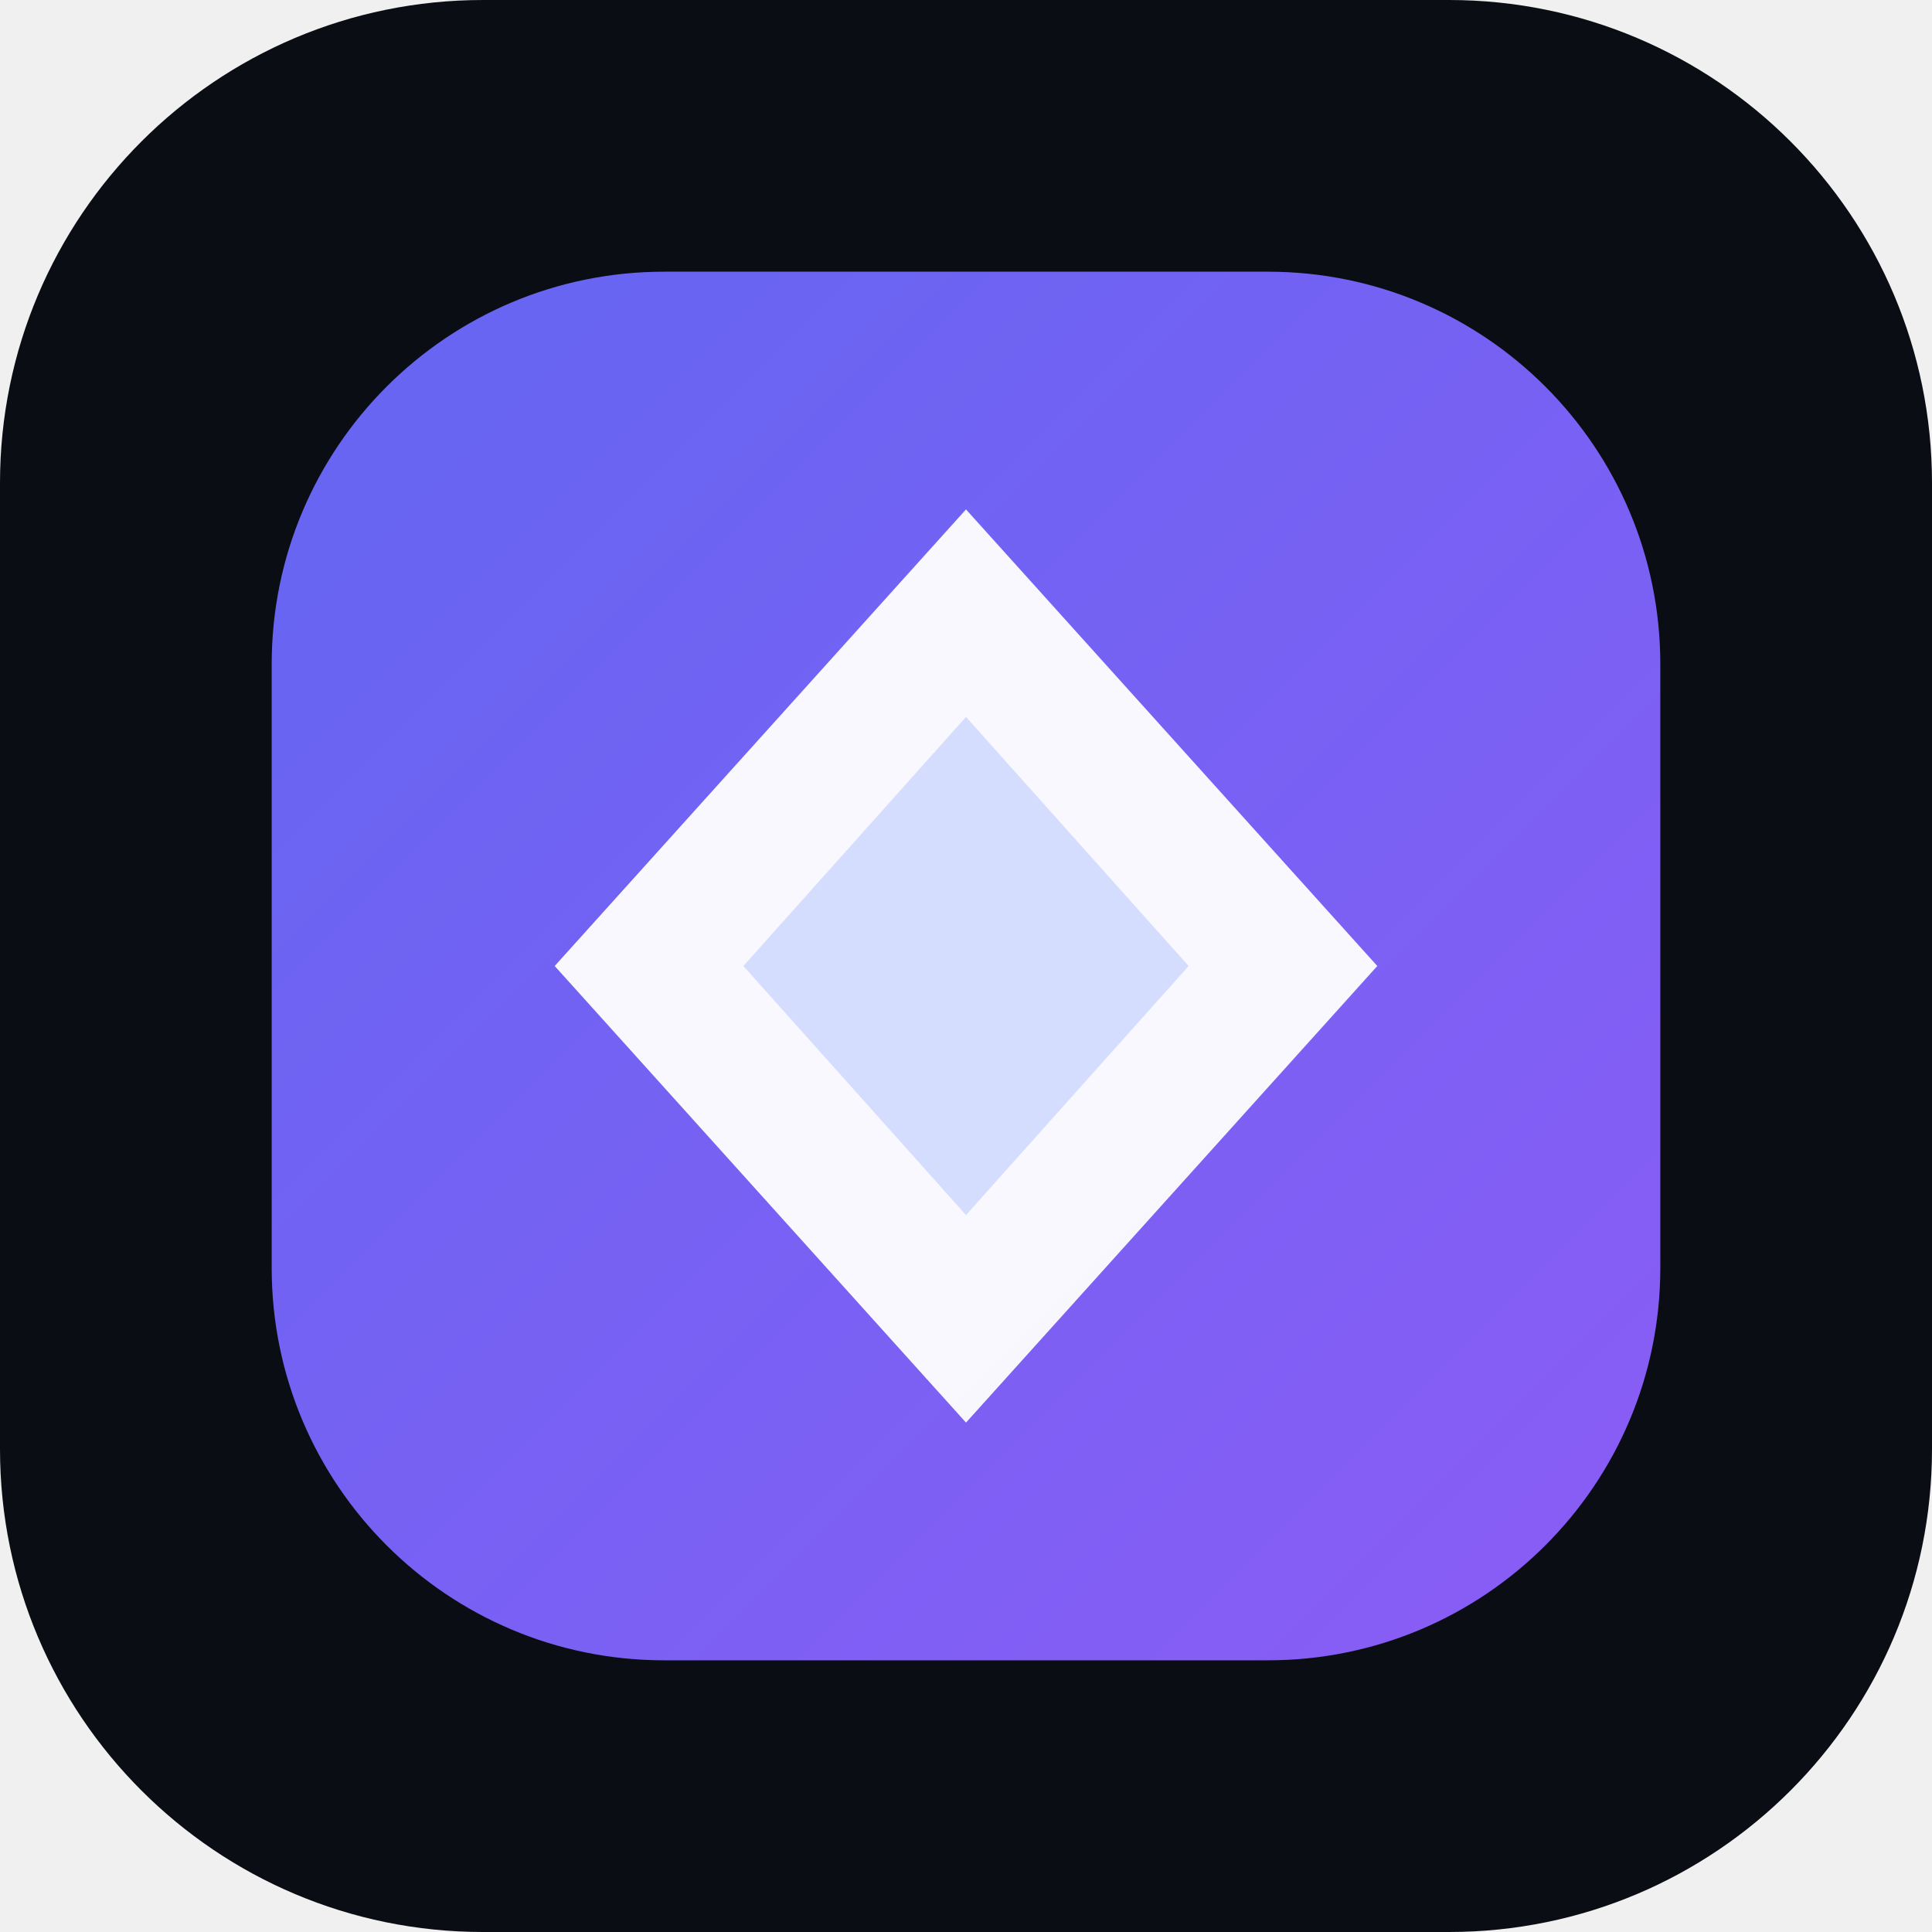
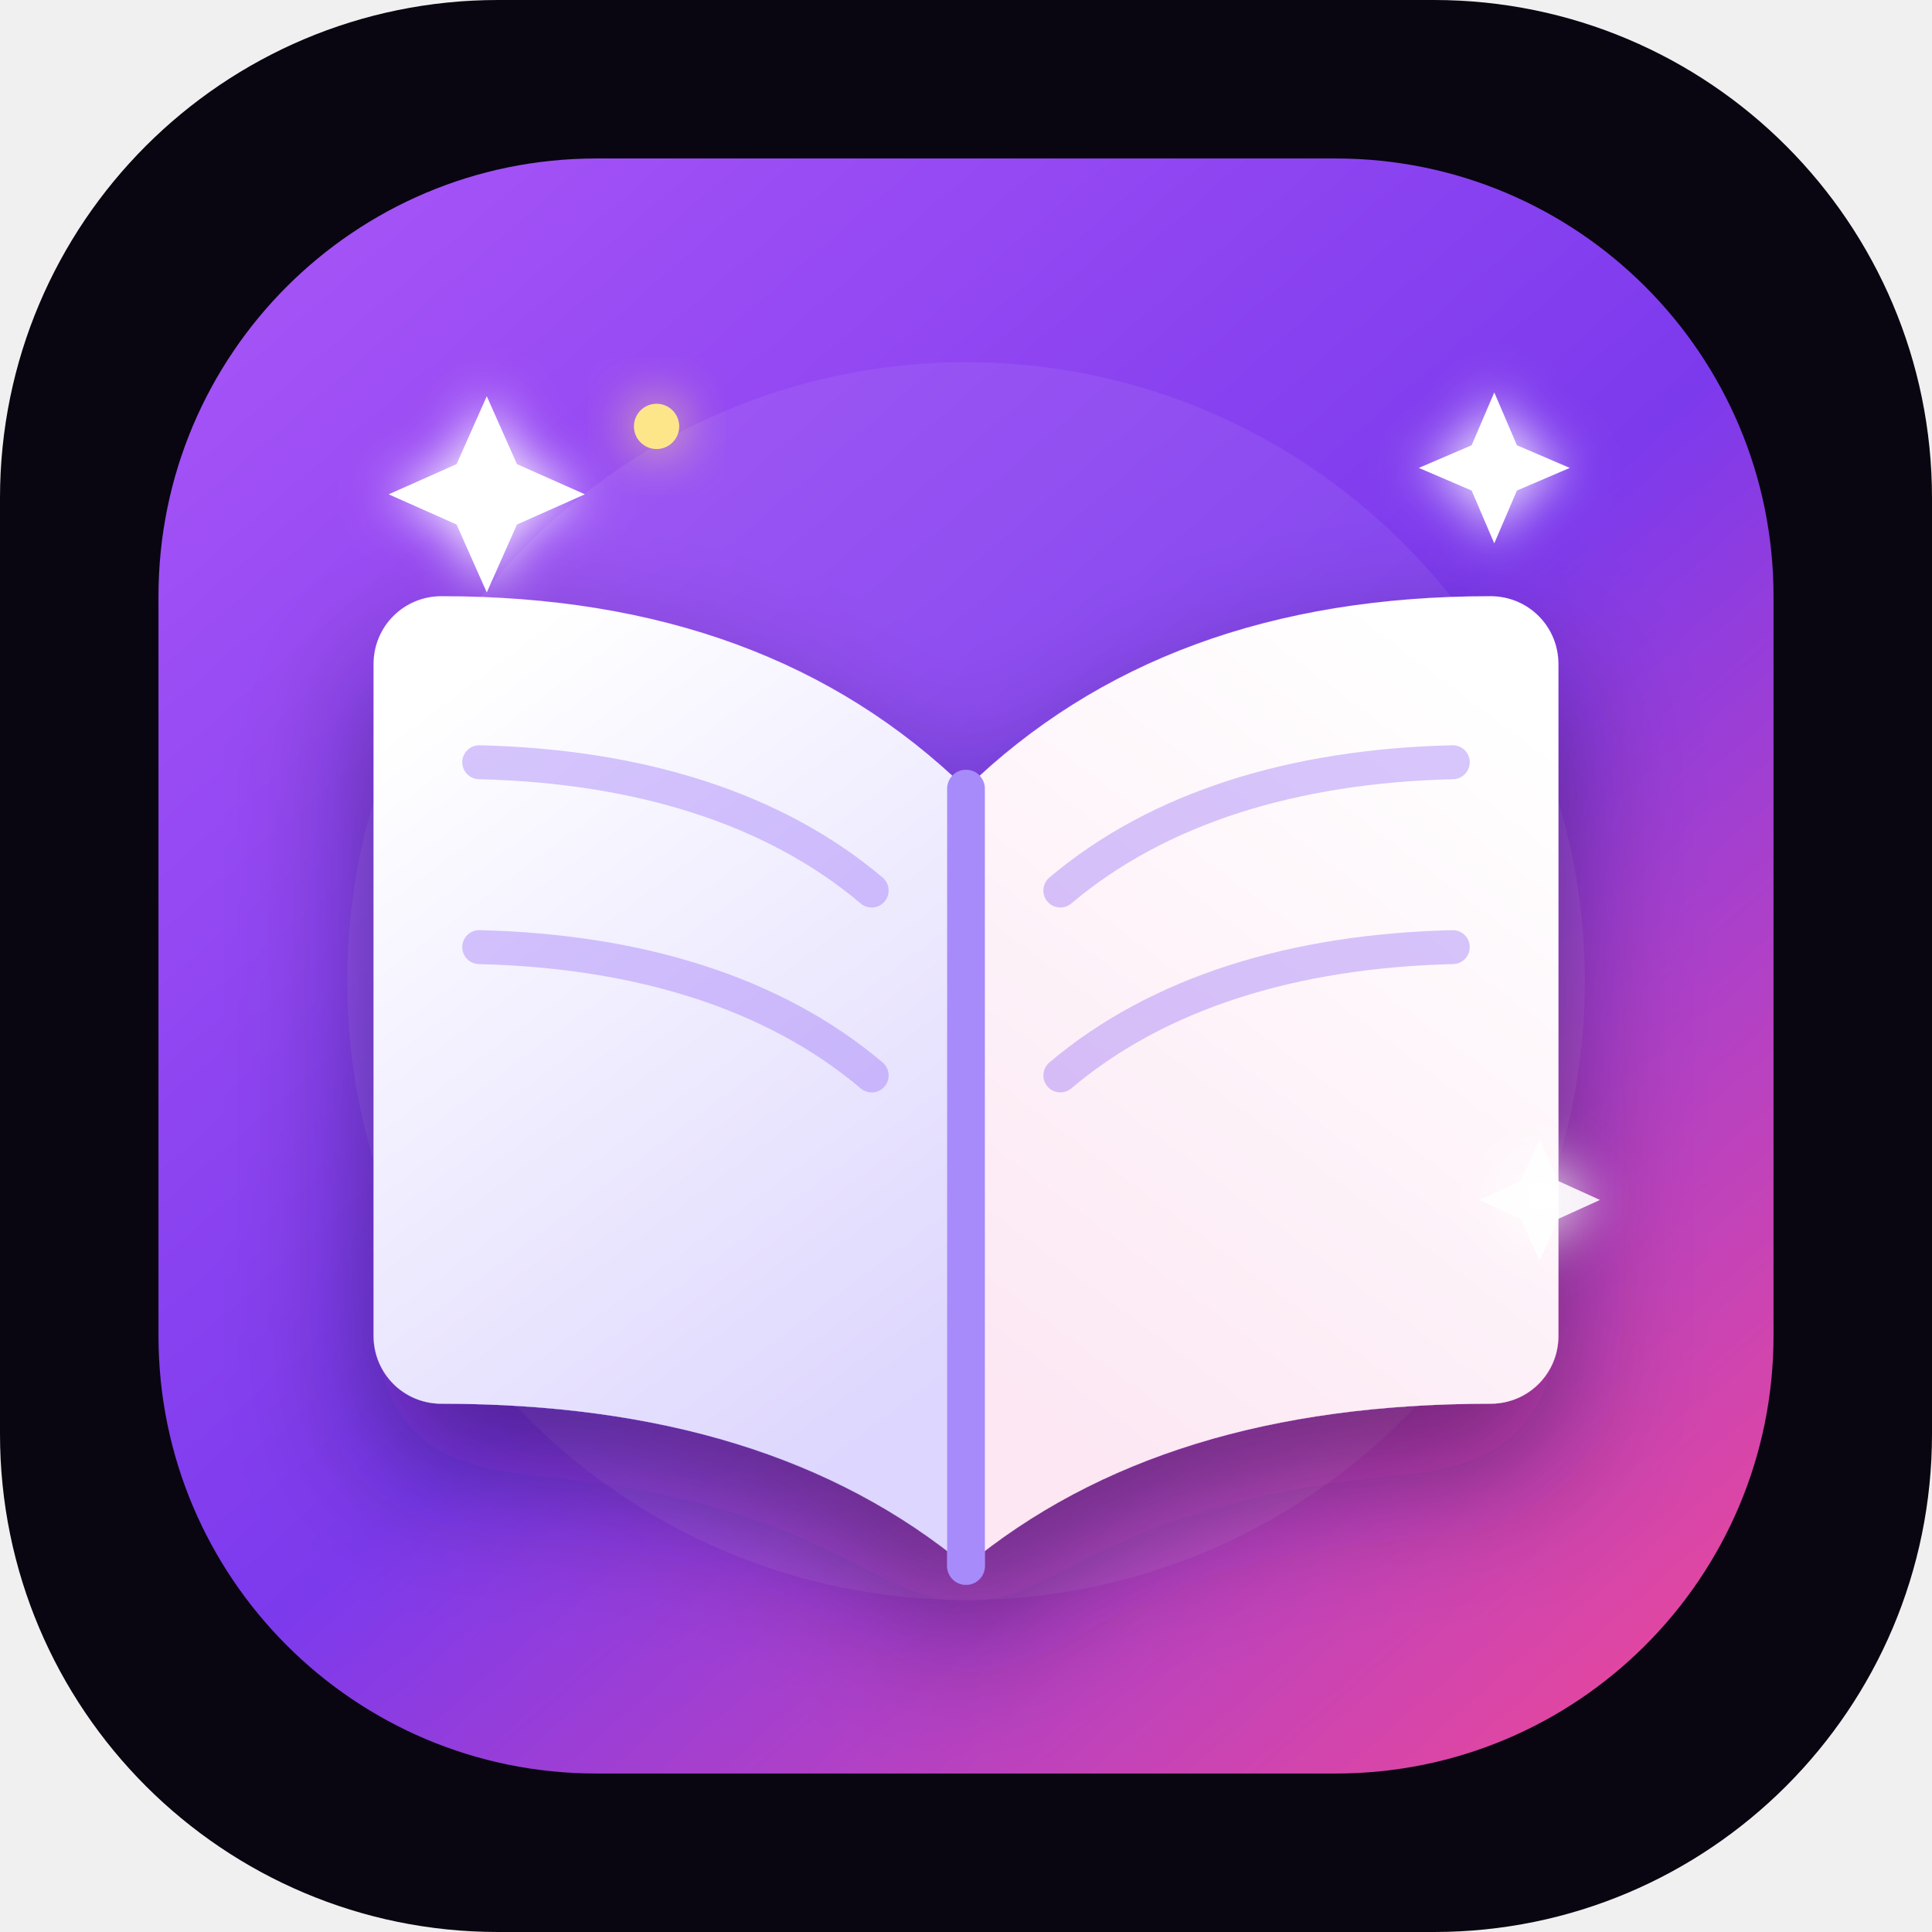
- <svg xmlns="http://www.w3.org/2000/svg" viewBox="0 0 512 512">
+ <svg xmlns="http://www.w3.org/2000/svg" viewBox="0 0 512 512" role="img" aria-labelledby="title">
  <defs>
-     <linearGradient id="g" x1="0" y1="0" x2="1" y2="1">
-       <stop stop-color="#6366f1" />
-       <stop offset="1" stop-color="#8b5cf6" />
+     <linearGradient id="bg" x1="70" y1="42" x2="442" y2="470" gradientUnits="userSpaceOnUse">
+       <stop stop-color="#A855F7" />
+       <stop offset=".52" stop-color="#7C3AED" />
+       <stop offset="1" stop-color="#EC4899" />
    </linearGradient>
+     <linearGradient id="pageL" x1="122" y1="180" x2="258" y2="362" gradientUnits="userSpaceOnUse">
+       <stop stop-color="#FFFFFF" />
+       <stop offset="1" stop-color="#DDD6FE" />
+     </linearGradient>
+     <linearGradient id="pageR" x1="390" y1="180" x2="254" y2="362" gradientUnits="userSpaceOnUse">
+       <stop stop-color="#FFFFFF" />
+       <stop offset="1" stop-color="#FCE7F3" />
+     </linearGradient>
+     <filter id="shadow" x="-30%" y="-30%" width="160%" height="180%">
+       <feDropShadow dx="0" dy="18" stdDeviation="18" flood-color="#160B2D" flood-opacity=".45" />
+     </filter>
+     <filter id="glow" x="-100%" y="-100%" width="300%" height="300%">
+       <feGaussianBlur stdDeviation="7" result="b" />
+       <feMerge>
+         <feMergeNode in="b" />
+         <feMergeNode in="SourceGraphic" />
+       </feMerge>
+     </filter>
  </defs>
-   <rect width="512" height="512" rx="128" fill="#0a0d14" />
-   <rect x="72" y="72" width="368" height="368" rx="104" fill="url(#g)" />
-   <path d="M256 135 365 256 256 377 147 256Z" fill="#fff" opacity=".95" />
-   <path d="m256 190 59 66-59 66-59-66Z" fill="#c7d2fe" opacity=".72" />
+   <rect width="512" height="512" rx="132" fill="#090611" />
+   <rect x="42" y="42" width="428" height="428" rx="116" fill="url(#bg)" />
+   <circle cx="256" cy="260" r="164" fill="#FFFFFF" opacity=".07" />
+   <g filter="url(#shadow)">
+     <path d="M256 209c-35-34-81-51-139-51-10 0-18 8-18 18v178c0 10 8 18 18 18 58 0 104 14 139 43V209Z" fill="url(#pageL)" />
+     <path d="M256 209c35-34 81-51 139-51 10 0 18 8 18 18v178c0 10-8 18-18 18-58 0-104 14-139 43V209Z" fill="url(#pageR)" />
+     <path d="M256 209v206" stroke="#A78BFA" stroke-width="10" stroke-linecap="round" />
+     <path d="M127 202c42 1 78 12 104 34M127 251c42 1 78 12 104 34M385 202c-42 1-78 12-104 34M385 251c-42 1-78 12-104 34" fill="none" stroke="#8B5CF6" stroke-width="9" stroke-linecap="round" opacity=".34" />
+   </g>
+   <g fill="#FFF" filter="url(#glow)">
+     <path d="m129 105 8 18 18 8-18 8-8 18-8-18-18-8 18-8 8-18Z" />
+     <path d="m396 104 6 14 14 6-14 6-6 14-6-14-14-6 14-6 6-14Z" />
+     <path d="m408 302 5 11 11 5-11 5-5 11-5-11-11-5 11-5 5-11Z" opacity=".9" />
+   </g>
+   <circle cx="174" cy="113" r="6" fill="#FDE68A" filter="url(#glow)" />
</svg>
